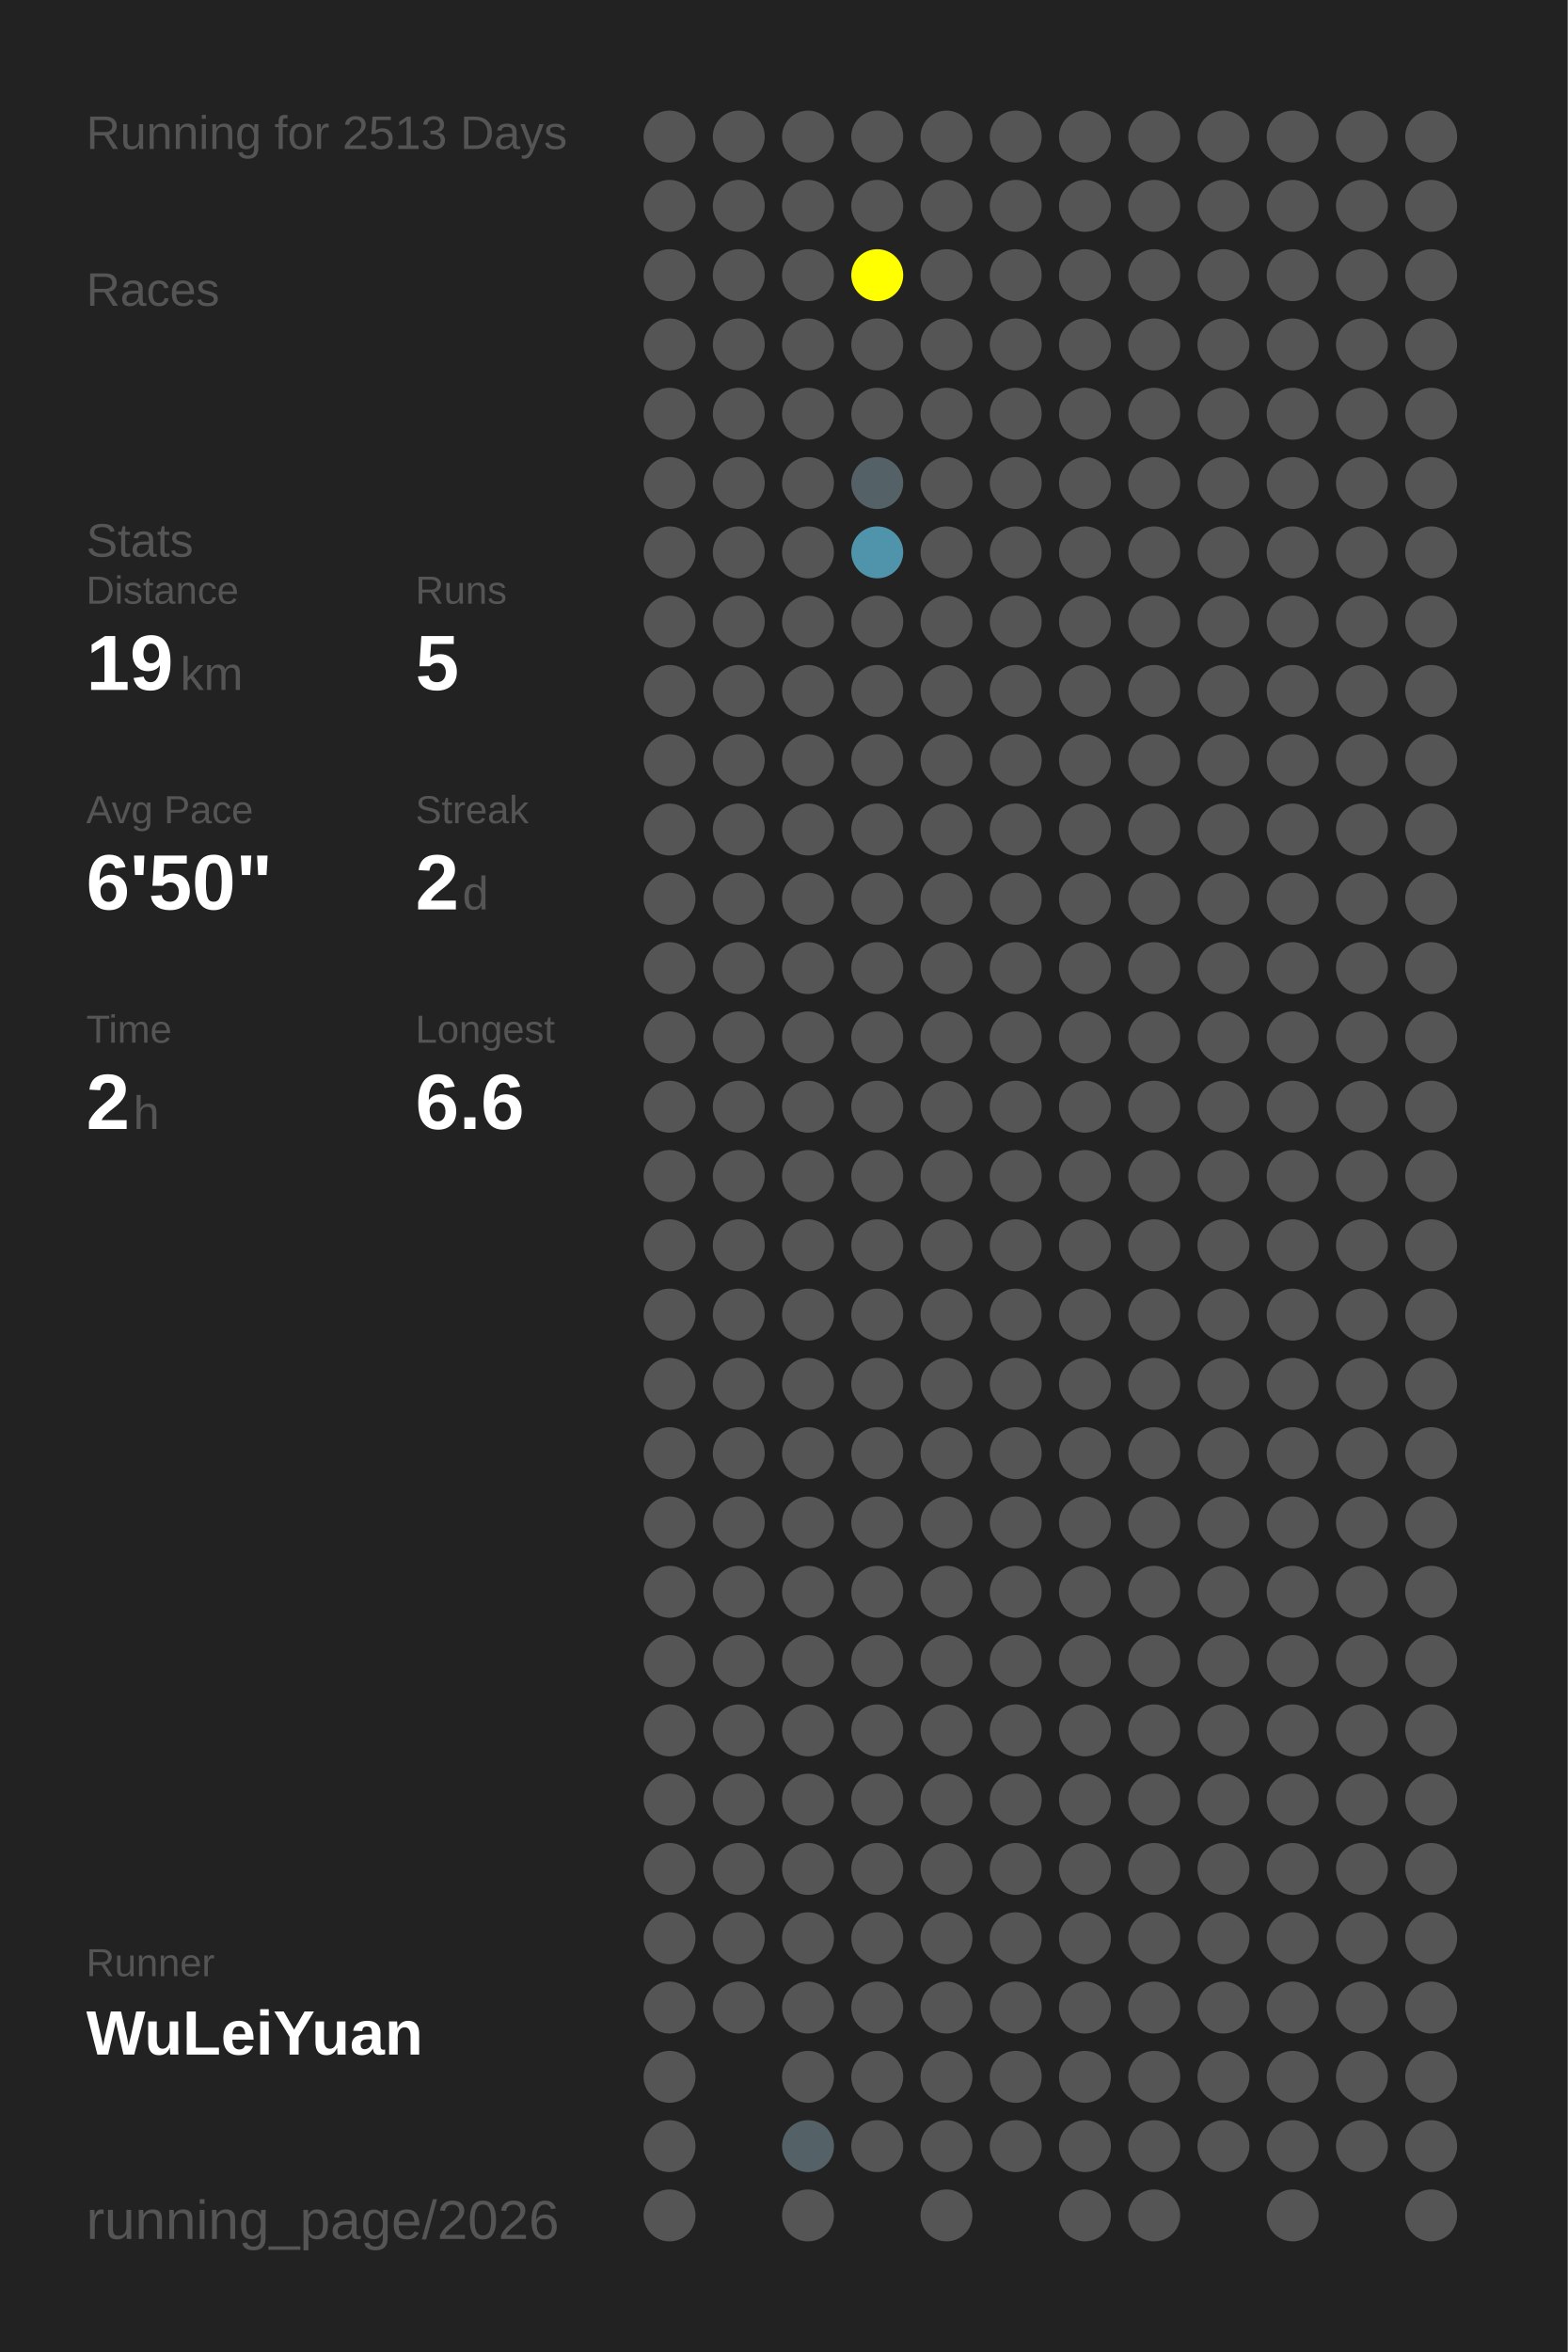
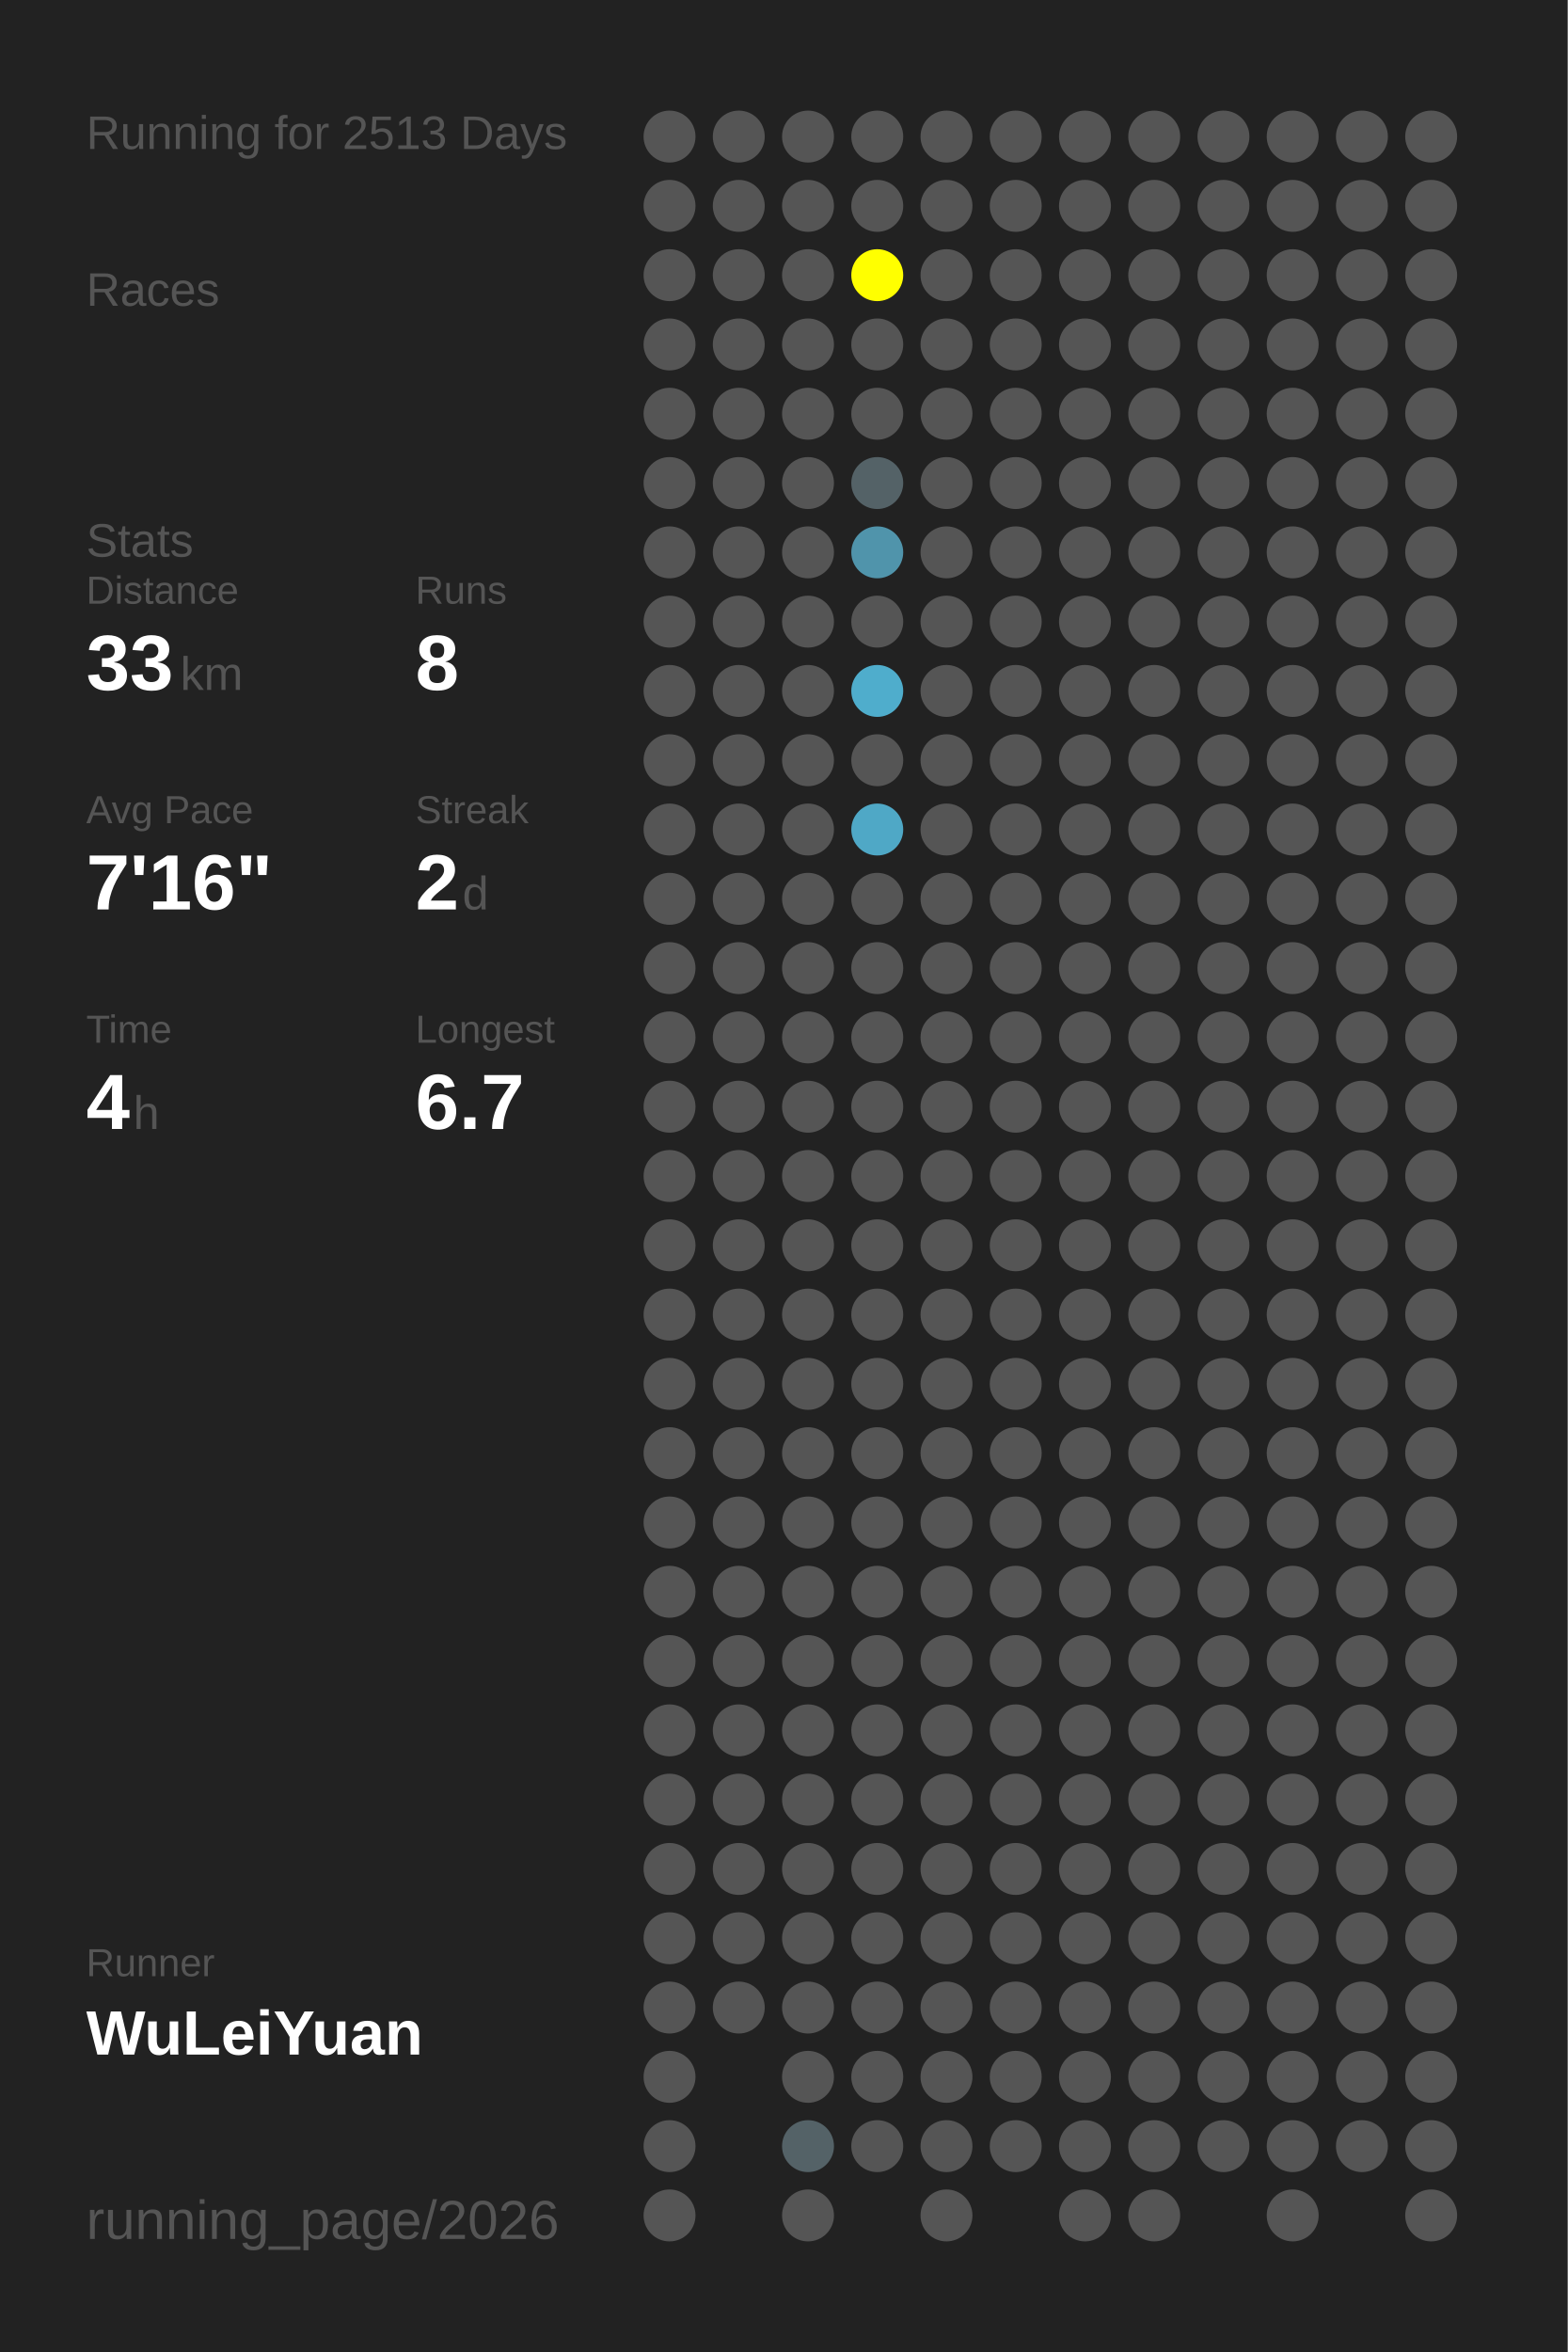
<svg xmlns="http://www.w3.org/2000/svg" baseProfile="full" height="300mm" version="1.1" viewBox="0,0,200,300" width="200mm">
  <defs />
  <rect fill="#222222" height="300" width="200" x="0" y="0" />
  <text fill="#555555" style="font-size:6px; font-family:Arial;" x="11" y="19">Running for 2513 Days</text>
  <text fill="#555555" style="font-size:6px; font-family:Arial;" x="11" y="39">Races</text>
  <text fill="#555555" style="font-size:6px; font-family:Arial;" x="11" y="71">Stats</text>
  <text fill="#555555" style="font-size:5px; font-family:Arial;" x="11" y="77">Distance</text>
-   <text fill="#FFFFFF" style="font-size:10px; font-family:Arial; font-weight:bold;" x="11" y="88">19</text>
+   <text fill="#FFFFFF" style="font-size:10px; font-family:Arial; font-weight:bold;" x="11" y="88">33</text>
  <text fill="#555555" style="font-size:6px; font-family:Arial;" x="23" y="88">km</text>
  <text fill="#555555" style="font-size:5px; font-family:Arial;" x="53" y="77">Runs</text>
-   <text fill="#FFFFFF" style="font-size:10px; font-family:Arial; font-weight:bold;" x="53" y="88">5</text>
+   <text fill="#FFFFFF" style="font-size:10px; font-family:Arial; font-weight:bold;" x="53" y="88">8</text>
  <text fill="#555555" style="font-size:5px; font-family:Arial;" x="11" y="105">Avg Pace</text>
-   <text fill="#FFFFFF" style="font-size:10px; font-family:Arial; font-weight:bold;" x="11" y="116">6'50"</text>
+   <text fill="#FFFFFF" style="font-size:10px; font-family:Arial; font-weight:bold;" x="11" y="116">7'16"</text>
  <text fill="#555555" style="font-size:5px; font-family:Arial;" x="53" y="105">Streak</text>
  <text fill="#FFFFFF" style="font-size:10px; font-family:Arial; font-weight:bold;" x="53" y="116">2</text>
  <text fill="#555555" style="font-size:6px; font-family:Arial;" x="59" y="116">d</text>
  <text fill="#555555" style="font-size:5px; font-family:Arial;" x="11" y="133">Time</text>
-   <text fill="#FFFFFF" style="font-size:10px; font-family:Arial; font-weight:bold;" x="11" y="144">2</text>
+   <text fill="#FFFFFF" style="font-size:10px; font-family:Arial; font-weight:bold;" x="11" y="144">4</text>
  <text fill="#555555" style="font-size:6px; font-family:Arial;" x="17" y="144">h</text>
  <text fill="#555555" style="font-size:5px; font-family:Arial;" x="53" y="133">Longest</text>
-   <text fill="#FFFFFF" style="font-size:10px; font-family:Arial; font-weight:bold;" x="53" y="144">6.6</text>
+   <text fill="#FFFFFF" style="font-size:10px; font-family:Arial; font-weight:bold;" x="53" y="144">6.7</text>
  <text fill="#555555" style="font-size:5px; font-family:Arial;" x="11" y="252.065">Runner</text>
  <text fill="#FFFFFF" style="font-size:8px; font-family:Arial; font-weight:bold;" x="11" y="262.065">WuLeiYuan</text>
  <text fill="#555555" style="font-size:7px; font-family:Arial;" x="11" y="285.581">running_page/2026</text>
  <circle cx="85.417" cy="17.419" fill="#555555" r="3.312" />
  <circle cx="85.417" cy="26.258" fill="#555555" r="3.312" />
  <circle cx="85.417" cy="35.097" fill="#555555" r="3.312" />
  <circle cx="85.417" cy="43.935" fill="#555555" r="3.312" />
  <circle cx="85.417" cy="52.774" fill="#555555" r="3.312" />
  <circle cx="85.417" cy="61.613" fill="#555555" r="3.312" />
  <circle cx="85.417" cy="70.452" fill="#555555" r="3.312" />
  <circle cx="85.417" cy="79.29" fill="#555555" r="3.312" />
  <circle cx="85.417" cy="88.129" fill="#555555" r="3.312" />
  <circle cx="85.417" cy="96.968" fill="#555555" r="3.312" />
  <circle cx="85.417" cy="105.806" fill="#555555" r="3.312" />
  <circle cx="85.417" cy="114.645" fill="#555555" r="3.312" />
  <circle cx="85.417" cy="123.484" fill="#555555" r="3.312" />
  <circle cx="85.417" cy="132.323" fill="#555555" r="3.312" />
  <circle cx="85.417" cy="141.161" fill="#555555" r="3.312" />
  <circle cx="85.417" cy="150" fill="#555555" r="3.312" />
  <circle cx="85.417" cy="158.839" fill="#555555" r="3.312" />
  <circle cx="85.417" cy="167.677" fill="#555555" r="3.312" />
  <circle cx="85.417" cy="176.516" fill="#555555" r="3.312" />
  <circle cx="85.417" cy="185.355" fill="#555555" r="3.312" />
  <circle cx="85.417" cy="194.194" fill="#555555" r="3.312" />
  <circle cx="85.417" cy="203.032" fill="#555555" r="3.312" />
  <circle cx="85.417" cy="211.871" fill="#555555" r="3.312" />
  <circle cx="85.417" cy="220.71" fill="#555555" r="3.312" />
  <circle cx="85.417" cy="229.548" fill="#555555" r="3.312" />
  <circle cx="85.417" cy="238.387" fill="#555555" r="3.312" />
  <circle cx="85.417" cy="247.226" fill="#555555" r="3.312" />
  <circle cx="85.417" cy="256.065" fill="#555555" r="3.312" />
  <circle cx="85.417" cy="264.903" fill="#555555" r="3.312" />
  <circle cx="85.417" cy="273.742" fill="#555555" r="3.312" />
  <circle cx="85.417" cy="282.581" fill="#555555" r="3.312" />
  <circle cx="94.25" cy="17.419" fill="#555555" r="3.312" />
  <circle cx="94.25" cy="26.258" fill="#555555" r="3.312" />
  <circle cx="94.25" cy="35.097" fill="#555555" r="3.312" />
  <circle cx="94.25" cy="43.935" fill="#555555" r="3.312" />
  <circle cx="94.25" cy="52.774" fill="#555555" r="3.312" />
  <circle cx="94.25" cy="61.613" fill="#555555" r="3.312" />
  <circle cx="94.25" cy="70.452" fill="#555555" r="3.312" />
  <circle cx="94.25" cy="79.29" fill="#555555" r="3.312" />
  <circle cx="94.25" cy="88.129" fill="#555555" r="3.312" />
  <circle cx="94.25" cy="96.968" fill="#555555" r="3.312" />
  <circle cx="94.25" cy="105.806" fill="#555555" r="3.312" />
  <circle cx="94.25" cy="114.645" fill="#555555" r="3.312" />
  <circle cx="94.25" cy="123.484" fill="#555555" r="3.312" />
  <circle cx="94.25" cy="132.323" fill="#555555" r="3.312" />
  <circle cx="94.25" cy="141.161" fill="#555555" r="3.312" />
  <circle cx="94.25" cy="150" fill="#555555" r="3.312" />
  <circle cx="94.25" cy="158.839" fill="#555555" r="3.312" />
  <circle cx="94.25" cy="167.677" fill="#555555" r="3.312" />
  <circle cx="94.25" cy="176.516" fill="#555555" r="3.312" />
  <circle cx="94.25" cy="185.355" fill="#555555" r="3.312" />
  <circle cx="94.25" cy="194.194" fill="#555555" r="3.312" />
  <circle cx="94.25" cy="203.032" fill="#555555" r="3.312" />
  <circle cx="94.25" cy="211.871" fill="#555555" r="3.312" />
  <circle cx="94.25" cy="220.71" fill="#555555" r="3.312" />
  <circle cx="94.25" cy="229.548" fill="#555555" r="3.312" />
  <circle cx="94.25" cy="238.387" fill="#555555" r="3.312" />
  <circle cx="94.25" cy="247.226" fill="#555555" r="3.312" />
  <circle cx="94.25" cy="256.065" fill="#555555" r="3.312" />
  <circle cx="103.083" cy="17.419" fill="#555555" r="3.312" />
  <circle cx="103.083" cy="26.258" fill="#555555" r="3.312" />
  <circle cx="103.083" cy="35.097" fill="#555555" r="3.312" />
  <circle cx="103.083" cy="43.935" fill="#555555" r="3.312" />
  <circle cx="103.083" cy="52.774" fill="#555555" r="3.312" />
  <circle cx="103.083" cy="61.613" fill="#555555" r="3.312" />
  <circle cx="103.083" cy="70.452" fill="#555555" r="3.312" />
  <circle cx="103.083" cy="79.29" fill="#555555" r="3.312" />
  <circle cx="103.083" cy="88.129" fill="#555555" r="3.312" />
  <circle cx="103.083" cy="96.968" fill="#555555" r="3.312" />
  <circle cx="103.083" cy="105.806" fill="#555555" r="3.312" />
  <circle cx="103.083" cy="114.645" fill="#555555" r="3.312" />
  <circle cx="103.083" cy="123.484" fill="#555555" r="3.312" />
  <circle cx="103.083" cy="132.323" fill="#555555" r="3.312" />
  <circle cx="103.083" cy="141.161" fill="#555555" r="3.312" />
  <circle cx="103.083" cy="150" fill="#555555" r="3.312" />
  <circle cx="103.083" cy="158.839" fill="#555555" r="3.312" />
  <circle cx="103.083" cy="167.677" fill="#555555" r="3.312" />
  <circle cx="103.083" cy="176.516" fill="#555555" r="3.312" />
  <circle cx="103.083" cy="185.355" fill="#555555" r="3.312" />
  <circle cx="103.083" cy="194.194" fill="#555555" r="3.312" />
  <circle cx="103.083" cy="203.032" fill="#555555" r="3.312" />
  <circle cx="103.083" cy="211.871" fill="#555555" r="3.312" />
  <circle cx="103.083" cy="220.71" fill="#555555" r="3.312" />
  <circle cx="103.083" cy="229.548" fill="#555555" r="3.312" />
  <circle cx="103.083" cy="238.387" fill="#555555" r="3.312" />
  <circle cx="103.083" cy="247.226" fill="#555555" r="3.312" />
  <circle cx="103.083" cy="256.065" fill="#555555" r="3.312" />
  <circle cx="103.083" cy="264.903" fill="#555555" r="3.312" />
  <circle cx="103.083" cy="273.742" fill="#546267" r="3.312" />
  <circle cx="103.083" cy="282.581" fill="#555555" r="3.312" />
  <circle cx="111.917" cy="17.419" fill="#555555" r="3.312" />
  <circle cx="111.917" cy="26.258" fill="#555555" r="3.312" />
  <circle cx="111.917" cy="35.097" fill="#FFFF00" r="3.312" />
  <circle cx="111.917" cy="43.935" fill="#555555" r="3.312" />
  <circle cx="111.917" cy="52.774" fill="#555555" r="3.312" />
  <circle cx="111.917" cy="61.613" fill="#546267" r="3.312" />
  <circle cx="111.917" cy="70.452" fill="#5094ab" r="3.312" />
  <circle cx="111.917" cy="79.29" fill="#555555" r="3.312" />
-   <circle cx="111.917" cy="88.129" fill="#555555" r="3.312" />
+   <circle cx="111.917" cy="88.129" fill="#4fadcc" r="3.312" />
  <circle cx="111.917" cy="96.968" fill="#555555" r="3.312" />
-   <circle cx="111.917" cy="105.806" fill="#555555" r="3.312" />
+   <circle cx="111.917" cy="105.806" fill="#4fa8c6" r="3.312" />
  <circle cx="111.917" cy="114.645" fill="#555555" r="3.312" />
  <circle cx="111.917" cy="123.484" fill="#555555" r="3.312" />
  <circle cx="111.917" cy="132.323" fill="#555555" r="3.312" />
  <circle cx="111.917" cy="141.161" fill="#555555" r="3.312" />
  <circle cx="111.917" cy="150" fill="#555555" r="3.312" />
  <circle cx="111.917" cy="158.839" fill="#555555" r="3.312" />
  <circle cx="111.917" cy="167.677" fill="#555555" r="3.312" />
  <circle cx="111.917" cy="176.516" fill="#555555" r="3.312" />
  <circle cx="111.917" cy="185.355" fill="#555555" r="3.312" />
  <circle cx="111.917" cy="194.194" fill="#555555" r="3.312" />
  <circle cx="111.917" cy="203.032" fill="#555555" r="3.312" />
  <circle cx="111.917" cy="211.871" fill="#555555" r="3.312" />
  <circle cx="111.917" cy="220.71" fill="#555555" r="3.312" />
  <circle cx="111.917" cy="229.548" fill="#555555" r="3.312" />
  <circle cx="111.917" cy="238.387" fill="#555555" r="3.312" />
  <circle cx="111.917" cy="247.226" fill="#555555" r="3.312" />
  <circle cx="111.917" cy="256.065" fill="#555555" r="3.312" />
  <circle cx="111.917" cy="264.903" fill="#555555" r="3.312" />
  <circle cx="111.917" cy="273.742" fill="#555555" r="3.312" />
  <circle cx="120.75" cy="17.419" fill="#555555" r="3.312" />
  <circle cx="120.75" cy="26.258" fill="#555555" r="3.312" />
  <circle cx="120.75" cy="35.097" fill="#555555" r="3.312" />
  <circle cx="120.75" cy="43.935" fill="#555555" r="3.312" />
  <circle cx="120.75" cy="52.774" fill="#555555" r="3.312" />
  <circle cx="120.75" cy="61.613" fill="#555555" r="3.312" />
  <circle cx="120.75" cy="70.452" fill="#555555" r="3.312" />
  <circle cx="120.75" cy="79.29" fill="#555555" r="3.312" />
  <circle cx="120.75" cy="88.129" fill="#555555" r="3.312" />
  <circle cx="120.75" cy="96.968" fill="#555555" r="3.312" />
  <circle cx="120.75" cy="105.806" fill="#555555" r="3.312" />
  <circle cx="120.75" cy="114.645" fill="#555555" r="3.312" />
  <circle cx="120.75" cy="123.484" fill="#555555" r="3.312" />
  <circle cx="120.75" cy="132.323" fill="#555555" r="3.312" />
  <circle cx="120.75" cy="141.161" fill="#555555" r="3.312" />
  <circle cx="120.75" cy="150" fill="#555555" r="3.312" />
  <circle cx="120.75" cy="158.839" fill="#555555" r="3.312" />
  <circle cx="120.75" cy="167.677" fill="#555555" r="3.312" />
  <circle cx="120.75" cy="176.516" fill="#555555" r="3.312" />
  <circle cx="120.75" cy="185.355" fill="#555555" r="3.312" />
  <circle cx="120.75" cy="194.194" fill="#555555" r="3.312" />
  <circle cx="120.75" cy="203.032" fill="#555555" r="3.312" />
  <circle cx="120.75" cy="211.871" fill="#555555" r="3.312" />
  <circle cx="120.75" cy="220.71" fill="#555555" r="3.312" />
  <circle cx="120.75" cy="229.548" fill="#555555" r="3.312" />
  <circle cx="120.75" cy="238.387" fill="#555555" r="3.312" />
  <circle cx="120.75" cy="247.226" fill="#555555" r="3.312" />
  <circle cx="120.75" cy="256.065" fill="#555555" r="3.312" />
  <circle cx="120.75" cy="264.903" fill="#555555" r="3.312" />
  <circle cx="120.75" cy="273.742" fill="#555555" r="3.312" />
  <circle cx="120.75" cy="282.581" fill="#555555" r="3.312" />
  <circle cx="129.583" cy="17.419" fill="#555555" r="3.312" />
  <circle cx="129.583" cy="26.258" fill="#555555" r="3.312" />
  <circle cx="129.583" cy="35.097" fill="#555555" r="3.312" />
  <circle cx="129.583" cy="43.935" fill="#555555" r="3.312" />
  <circle cx="129.583" cy="52.774" fill="#555555" r="3.312" />
  <circle cx="129.583" cy="61.613" fill="#555555" r="3.312" />
  <circle cx="129.583" cy="70.452" fill="#555555" r="3.312" />
  <circle cx="129.583" cy="79.29" fill="#555555" r="3.312" />
  <circle cx="129.583" cy="88.129" fill="#555555" r="3.312" />
  <circle cx="129.583" cy="96.968" fill="#555555" r="3.312" />
  <circle cx="129.583" cy="105.806" fill="#555555" r="3.312" />
  <circle cx="129.583" cy="114.645" fill="#555555" r="3.312" />
  <circle cx="129.583" cy="123.484" fill="#555555" r="3.312" />
  <circle cx="129.583" cy="132.323" fill="#555555" r="3.312" />
  <circle cx="129.583" cy="141.161" fill="#555555" r="3.312" />
  <circle cx="129.583" cy="150" fill="#555555" r="3.312" />
  <circle cx="129.583" cy="158.839" fill="#555555" r="3.312" />
  <circle cx="129.583" cy="167.677" fill="#555555" r="3.312" />
  <circle cx="129.583" cy="176.516" fill="#555555" r="3.312" />
  <circle cx="129.583" cy="185.355" fill="#555555" r="3.312" />
  <circle cx="129.583" cy="194.194" fill="#555555" r="3.312" />
  <circle cx="129.583" cy="203.032" fill="#555555" r="3.312" />
  <circle cx="129.583" cy="211.871" fill="#555555" r="3.312" />
  <circle cx="129.583" cy="220.71" fill="#555555" r="3.312" />
  <circle cx="129.583" cy="229.548" fill="#555555" r="3.312" />
  <circle cx="129.583" cy="238.387" fill="#555555" r="3.312" />
  <circle cx="129.583" cy="247.226" fill="#555555" r="3.312" />
  <circle cx="129.583" cy="256.065" fill="#555555" r="3.312" />
  <circle cx="129.583" cy="264.903" fill="#555555" r="3.312" />
  <circle cx="129.583" cy="273.742" fill="#555555" r="3.312" />
  <circle cx="138.417" cy="17.419" fill="#555555" r="3.312" />
  <circle cx="138.417" cy="26.258" fill="#555555" r="3.312" />
  <circle cx="138.417" cy="35.097" fill="#555555" r="3.312" />
  <circle cx="138.417" cy="43.935" fill="#555555" r="3.312" />
  <circle cx="138.417" cy="52.774" fill="#555555" r="3.312" />
  <circle cx="138.417" cy="61.613" fill="#555555" r="3.312" />
  <circle cx="138.417" cy="70.452" fill="#555555" r="3.312" />
  <circle cx="138.417" cy="79.29" fill="#555555" r="3.312" />
  <circle cx="138.417" cy="88.129" fill="#555555" r="3.312" />
  <circle cx="138.417" cy="96.968" fill="#555555" r="3.312" />
  <circle cx="138.417" cy="105.806" fill="#555555" r="3.312" />
  <circle cx="138.417" cy="114.645" fill="#555555" r="3.312" />
  <circle cx="138.417" cy="123.484" fill="#555555" r="3.312" />
  <circle cx="138.417" cy="132.323" fill="#555555" r="3.312" />
  <circle cx="138.417" cy="141.161" fill="#555555" r="3.312" />
  <circle cx="138.417" cy="150" fill="#555555" r="3.312" />
  <circle cx="138.417" cy="158.839" fill="#555555" r="3.312" />
  <circle cx="138.417" cy="167.677" fill="#555555" r="3.312" />
  <circle cx="138.417" cy="176.516" fill="#555555" r="3.312" />
  <circle cx="138.417" cy="185.355" fill="#555555" r="3.312" />
  <circle cx="138.417" cy="194.194" fill="#555555" r="3.312" />
  <circle cx="138.417" cy="203.032" fill="#555555" r="3.312" />
  <circle cx="138.417" cy="211.871" fill="#555555" r="3.312" />
  <circle cx="138.417" cy="220.71" fill="#555555" r="3.312" />
  <circle cx="138.417" cy="229.548" fill="#555555" r="3.312" />
  <circle cx="138.417" cy="238.387" fill="#555555" r="3.312" />
  <circle cx="138.417" cy="247.226" fill="#555555" r="3.312" />
  <circle cx="138.417" cy="256.065" fill="#555555" r="3.312" />
  <circle cx="138.417" cy="264.903" fill="#555555" r="3.312" />
  <circle cx="138.417" cy="273.742" fill="#555555" r="3.312" />
  <circle cx="138.417" cy="282.581" fill="#555555" r="3.312" />
  <circle cx="147.25" cy="17.419" fill="#555555" r="3.312" />
  <circle cx="147.25" cy="26.258" fill="#555555" r="3.312" />
  <circle cx="147.25" cy="35.097" fill="#555555" r="3.312" />
  <circle cx="147.25" cy="43.935" fill="#555555" r="3.312" />
  <circle cx="147.25" cy="52.774" fill="#555555" r="3.312" />
  <circle cx="147.25" cy="61.613" fill="#555555" r="3.312" />
  <circle cx="147.25" cy="70.452" fill="#555555" r="3.312" />
  <circle cx="147.25" cy="79.29" fill="#555555" r="3.312" />
  <circle cx="147.25" cy="88.129" fill="#555555" r="3.312" />
  <circle cx="147.25" cy="96.968" fill="#555555" r="3.312" />
  <circle cx="147.25" cy="105.806" fill="#555555" r="3.312" />
  <circle cx="147.25" cy="114.645" fill="#555555" r="3.312" />
  <circle cx="147.25" cy="123.484" fill="#555555" r="3.312" />
  <circle cx="147.25" cy="132.323" fill="#555555" r="3.312" />
  <circle cx="147.25" cy="141.161" fill="#555555" r="3.312" />
  <circle cx="147.25" cy="150" fill="#555555" r="3.312" />
  <circle cx="147.25" cy="158.839" fill="#555555" r="3.312" />
  <circle cx="147.25" cy="167.677" fill="#555555" r="3.312" />
  <circle cx="147.25" cy="176.516" fill="#555555" r="3.312" />
  <circle cx="147.25" cy="185.355" fill="#555555" r="3.312" />
  <circle cx="147.25" cy="194.194" fill="#555555" r="3.312" />
  <circle cx="147.25" cy="203.032" fill="#555555" r="3.312" />
  <circle cx="147.25" cy="211.871" fill="#555555" r="3.312" />
  <circle cx="147.25" cy="220.71" fill="#555555" r="3.312" />
  <circle cx="147.25" cy="229.548" fill="#555555" r="3.312" />
  <circle cx="147.25" cy="238.387" fill="#555555" r="3.312" />
  <circle cx="147.25" cy="247.226" fill="#555555" r="3.312" />
  <circle cx="147.25" cy="256.065" fill="#555555" r="3.312" />
  <circle cx="147.25" cy="264.903" fill="#555555" r="3.312" />
  <circle cx="147.25" cy="273.742" fill="#555555" r="3.312" />
  <circle cx="147.25" cy="282.581" fill="#555555" r="3.312" />
  <circle cx="156.083" cy="17.419" fill="#555555" r="3.312" />
  <circle cx="156.083" cy="26.258" fill="#555555" r="3.312" />
  <circle cx="156.083" cy="35.097" fill="#555555" r="3.312" />
  <circle cx="156.083" cy="43.935" fill="#555555" r="3.312" />
  <circle cx="156.083" cy="52.774" fill="#555555" r="3.312" />
  <circle cx="156.083" cy="61.613" fill="#555555" r="3.312" />
  <circle cx="156.083" cy="70.452" fill="#555555" r="3.312" />
  <circle cx="156.083" cy="79.29" fill="#555555" r="3.312" />
  <circle cx="156.083" cy="88.129" fill="#555555" r="3.312" />
  <circle cx="156.083" cy="96.968" fill="#555555" r="3.312" />
  <circle cx="156.083" cy="105.806" fill="#555555" r="3.312" />
  <circle cx="156.083" cy="114.645" fill="#555555" r="3.312" />
  <circle cx="156.083" cy="123.484" fill="#555555" r="3.312" />
  <circle cx="156.083" cy="132.323" fill="#555555" r="3.312" />
  <circle cx="156.083" cy="141.161" fill="#555555" r="3.312" />
  <circle cx="156.083" cy="150" fill="#555555" r="3.312" />
  <circle cx="156.083" cy="158.839" fill="#555555" r="3.312" />
  <circle cx="156.083" cy="167.677" fill="#555555" r="3.312" />
  <circle cx="156.083" cy="176.516" fill="#555555" r="3.312" />
  <circle cx="156.083" cy="185.355" fill="#555555" r="3.312" />
  <circle cx="156.083" cy="194.194" fill="#555555" r="3.312" />
  <circle cx="156.083" cy="203.032" fill="#555555" r="3.312" />
  <circle cx="156.083" cy="211.871" fill="#555555" r="3.312" />
  <circle cx="156.083" cy="220.71" fill="#555555" r="3.312" />
  <circle cx="156.083" cy="229.548" fill="#555555" r="3.312" />
  <circle cx="156.083" cy="238.387" fill="#555555" r="3.312" />
  <circle cx="156.083" cy="247.226" fill="#555555" r="3.312" />
  <circle cx="156.083" cy="256.065" fill="#555555" r="3.312" />
  <circle cx="156.083" cy="264.903" fill="#555555" r="3.312" />
  <circle cx="156.083" cy="273.742" fill="#555555" r="3.312" />
  <circle cx="164.917" cy="17.419" fill="#555555" r="3.312" />
  <circle cx="164.917" cy="26.258" fill="#555555" r="3.312" />
  <circle cx="164.917" cy="35.097" fill="#555555" r="3.312" />
  <circle cx="164.917" cy="43.935" fill="#555555" r="3.312" />
  <circle cx="164.917" cy="52.774" fill="#555555" r="3.312" />
  <circle cx="164.917" cy="61.613" fill="#555555" r="3.312" />
  <circle cx="164.917" cy="70.452" fill="#555555" r="3.312" />
  <circle cx="164.917" cy="79.29" fill="#555555" r="3.312" />
  <circle cx="164.917" cy="88.129" fill="#555555" r="3.312" />
  <circle cx="164.917" cy="96.968" fill="#555555" r="3.312" />
  <circle cx="164.917" cy="105.806" fill="#555555" r="3.312" />
  <circle cx="164.917" cy="114.645" fill="#555555" r="3.312" />
  <circle cx="164.917" cy="123.484" fill="#555555" r="3.312" />
  <circle cx="164.917" cy="132.323" fill="#555555" r="3.312" />
  <circle cx="164.917" cy="141.161" fill="#555555" r="3.312" />
  <circle cx="164.917" cy="150" fill="#555555" r="3.312" />
  <circle cx="164.917" cy="158.839" fill="#555555" r="3.312" />
  <circle cx="164.917" cy="167.677" fill="#555555" r="3.312" />
  <circle cx="164.917" cy="176.516" fill="#555555" r="3.312" />
  <circle cx="164.917" cy="185.355" fill="#555555" r="3.312" />
  <circle cx="164.917" cy="194.194" fill="#555555" r="3.312" />
  <circle cx="164.917" cy="203.032" fill="#555555" r="3.312" />
  <circle cx="164.917" cy="211.871" fill="#555555" r="3.312" />
  <circle cx="164.917" cy="220.71" fill="#555555" r="3.312" />
  <circle cx="164.917" cy="229.548" fill="#555555" r="3.312" />
  <circle cx="164.917" cy="238.387" fill="#555555" r="3.312" />
  <circle cx="164.917" cy="247.226" fill="#555555" r="3.312" />
  <circle cx="164.917" cy="256.065" fill="#555555" r="3.312" />
  <circle cx="164.917" cy="264.903" fill="#555555" r="3.312" />
  <circle cx="164.917" cy="273.742" fill="#555555" r="3.312" />
  <circle cx="164.917" cy="282.581" fill="#555555" r="3.312" />
  <circle cx="173.75" cy="17.419" fill="#555555" r="3.312" />
  <circle cx="173.75" cy="26.258" fill="#555555" r="3.312" />
  <circle cx="173.75" cy="35.097" fill="#555555" r="3.312" />
  <circle cx="173.75" cy="43.935" fill="#555555" r="3.312" />
  <circle cx="173.75" cy="52.774" fill="#555555" r="3.312" />
  <circle cx="173.75" cy="61.613" fill="#555555" r="3.312" />
  <circle cx="173.75" cy="70.452" fill="#555555" r="3.312" />
  <circle cx="173.75" cy="79.29" fill="#555555" r="3.312" />
  <circle cx="173.75" cy="88.129" fill="#555555" r="3.312" />
  <circle cx="173.75" cy="96.968" fill="#555555" r="3.312" />
  <circle cx="173.75" cy="105.806" fill="#555555" r="3.312" />
  <circle cx="173.75" cy="114.645" fill="#555555" r="3.312" />
  <circle cx="173.75" cy="123.484" fill="#555555" r="3.312" />
  <circle cx="173.75" cy="132.323" fill="#555555" r="3.312" />
  <circle cx="173.75" cy="141.161" fill="#555555" r="3.312" />
  <circle cx="173.75" cy="150" fill="#555555" r="3.312" />
  <circle cx="173.75" cy="158.839" fill="#555555" r="3.312" />
  <circle cx="173.75" cy="167.677" fill="#555555" r="3.312" />
  <circle cx="173.75" cy="176.516" fill="#555555" r="3.312" />
  <circle cx="173.75" cy="185.355" fill="#555555" r="3.312" />
  <circle cx="173.75" cy="194.194" fill="#555555" r="3.312" />
  <circle cx="173.75" cy="203.032" fill="#555555" r="3.312" />
  <circle cx="173.75" cy="211.871" fill="#555555" r="3.312" />
  <circle cx="173.75" cy="220.71" fill="#555555" r="3.312" />
  <circle cx="173.75" cy="229.548" fill="#555555" r="3.312" />
  <circle cx="173.75" cy="238.387" fill="#555555" r="3.312" />
  <circle cx="173.75" cy="247.226" fill="#555555" r="3.312" />
  <circle cx="173.75" cy="256.065" fill="#555555" r="3.312" />
  <circle cx="173.75" cy="264.903" fill="#555555" r="3.312" />
  <circle cx="173.75" cy="273.742" fill="#555555" r="3.312" />
  <circle cx="182.583" cy="17.419" fill="#555555" r="3.312" />
  <circle cx="182.583" cy="26.258" fill="#555555" r="3.312" />
  <circle cx="182.583" cy="35.097" fill="#555555" r="3.312" />
  <circle cx="182.583" cy="43.935" fill="#555555" r="3.312" />
  <circle cx="182.583" cy="52.774" fill="#555555" r="3.312" />
  <circle cx="182.583" cy="61.613" fill="#555555" r="3.312" />
  <circle cx="182.583" cy="70.452" fill="#555555" r="3.312" />
  <circle cx="182.583" cy="79.29" fill="#555555" r="3.312" />
  <circle cx="182.583" cy="88.129" fill="#555555" r="3.312" />
  <circle cx="182.583" cy="96.968" fill="#555555" r="3.312" />
  <circle cx="182.583" cy="105.806" fill="#555555" r="3.312" />
  <circle cx="182.583" cy="114.645" fill="#555555" r="3.312" />
  <circle cx="182.583" cy="123.484" fill="#555555" r="3.312" />
  <circle cx="182.583" cy="132.323" fill="#555555" r="3.312" />
  <circle cx="182.583" cy="141.161" fill="#555555" r="3.312" />
  <circle cx="182.583" cy="150" fill="#555555" r="3.312" />
  <circle cx="182.583" cy="158.839" fill="#555555" r="3.312" />
  <circle cx="182.583" cy="167.677" fill="#555555" r="3.312" />
  <circle cx="182.583" cy="176.516" fill="#555555" r="3.312" />
  <circle cx="182.583" cy="185.355" fill="#555555" r="3.312" />
  <circle cx="182.583" cy="194.194" fill="#555555" r="3.312" />
  <circle cx="182.583" cy="203.032" fill="#555555" r="3.312" />
  <circle cx="182.583" cy="211.871" fill="#555555" r="3.312" />
  <circle cx="182.583" cy="220.71" fill="#555555" r="3.312" />
  <circle cx="182.583" cy="229.548" fill="#555555" r="3.312" />
  <circle cx="182.583" cy="238.387" fill="#555555" r="3.312" />
  <circle cx="182.583" cy="247.226" fill="#555555" r="3.312" />
  <circle cx="182.583" cy="256.065" fill="#555555" r="3.312" />
  <circle cx="182.583" cy="264.903" fill="#555555" r="3.312" />
  <circle cx="182.583" cy="273.742" fill="#555555" r="3.312" />
  <circle cx="182.583" cy="282.581" fill="#555555" r="3.312" />
</svg>
